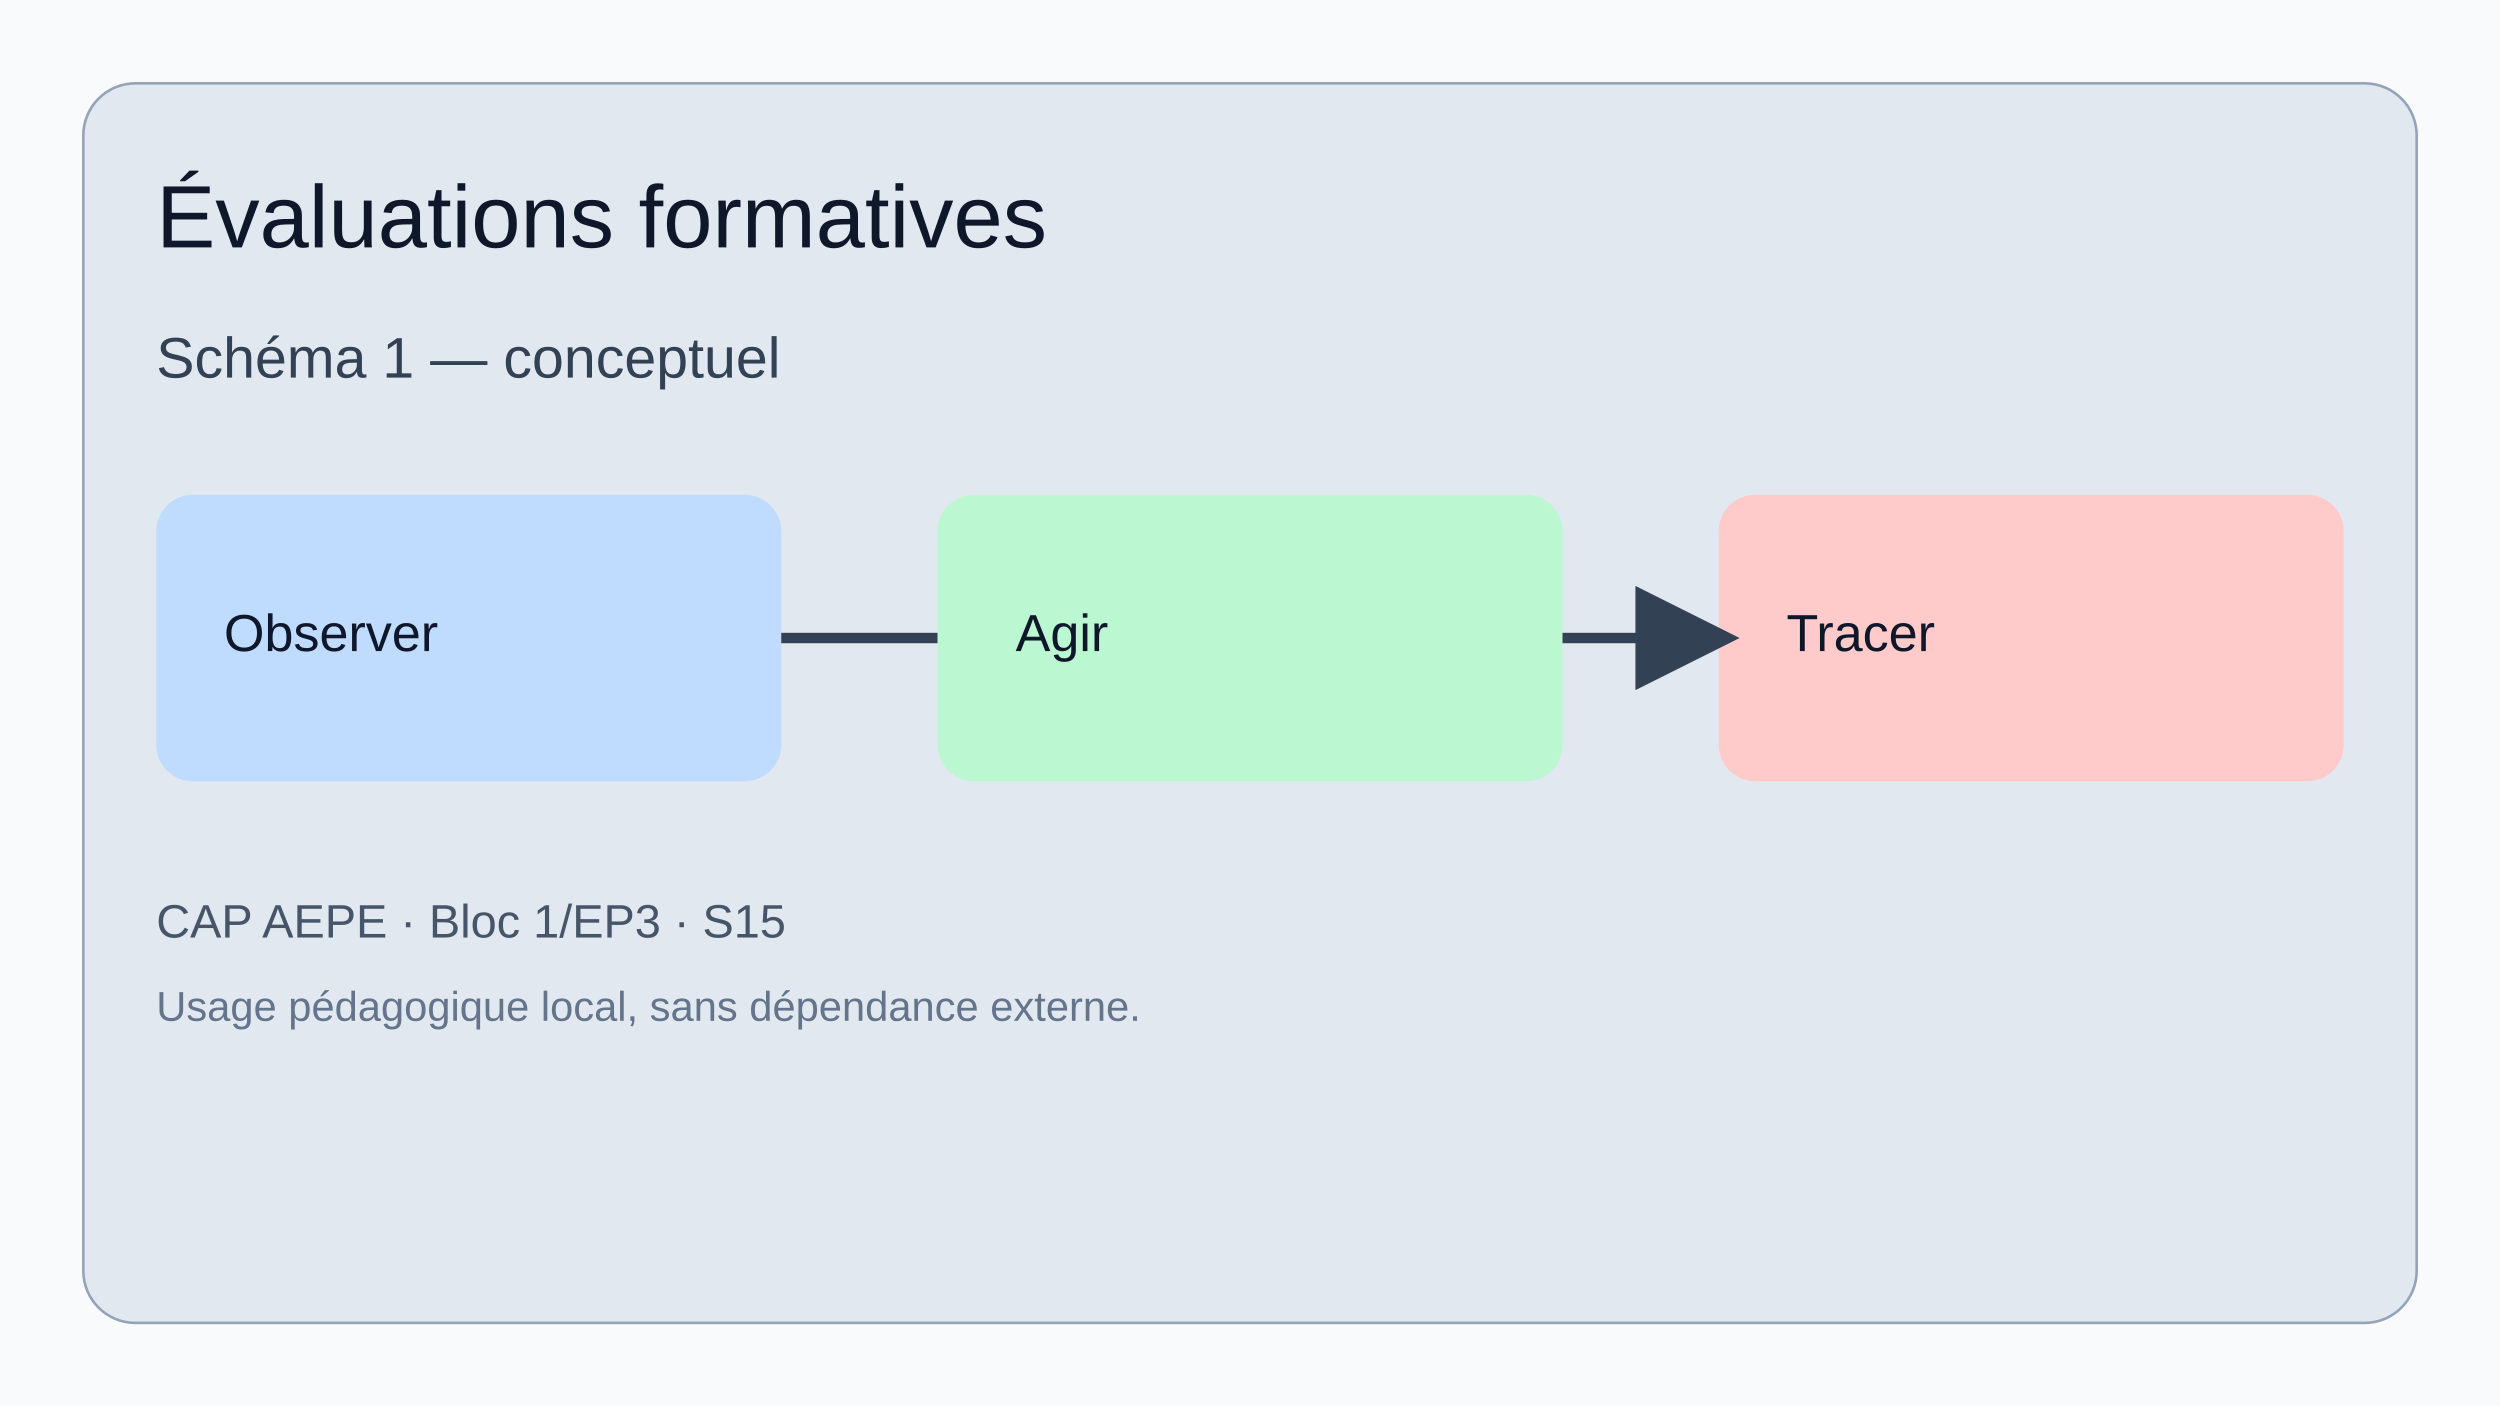
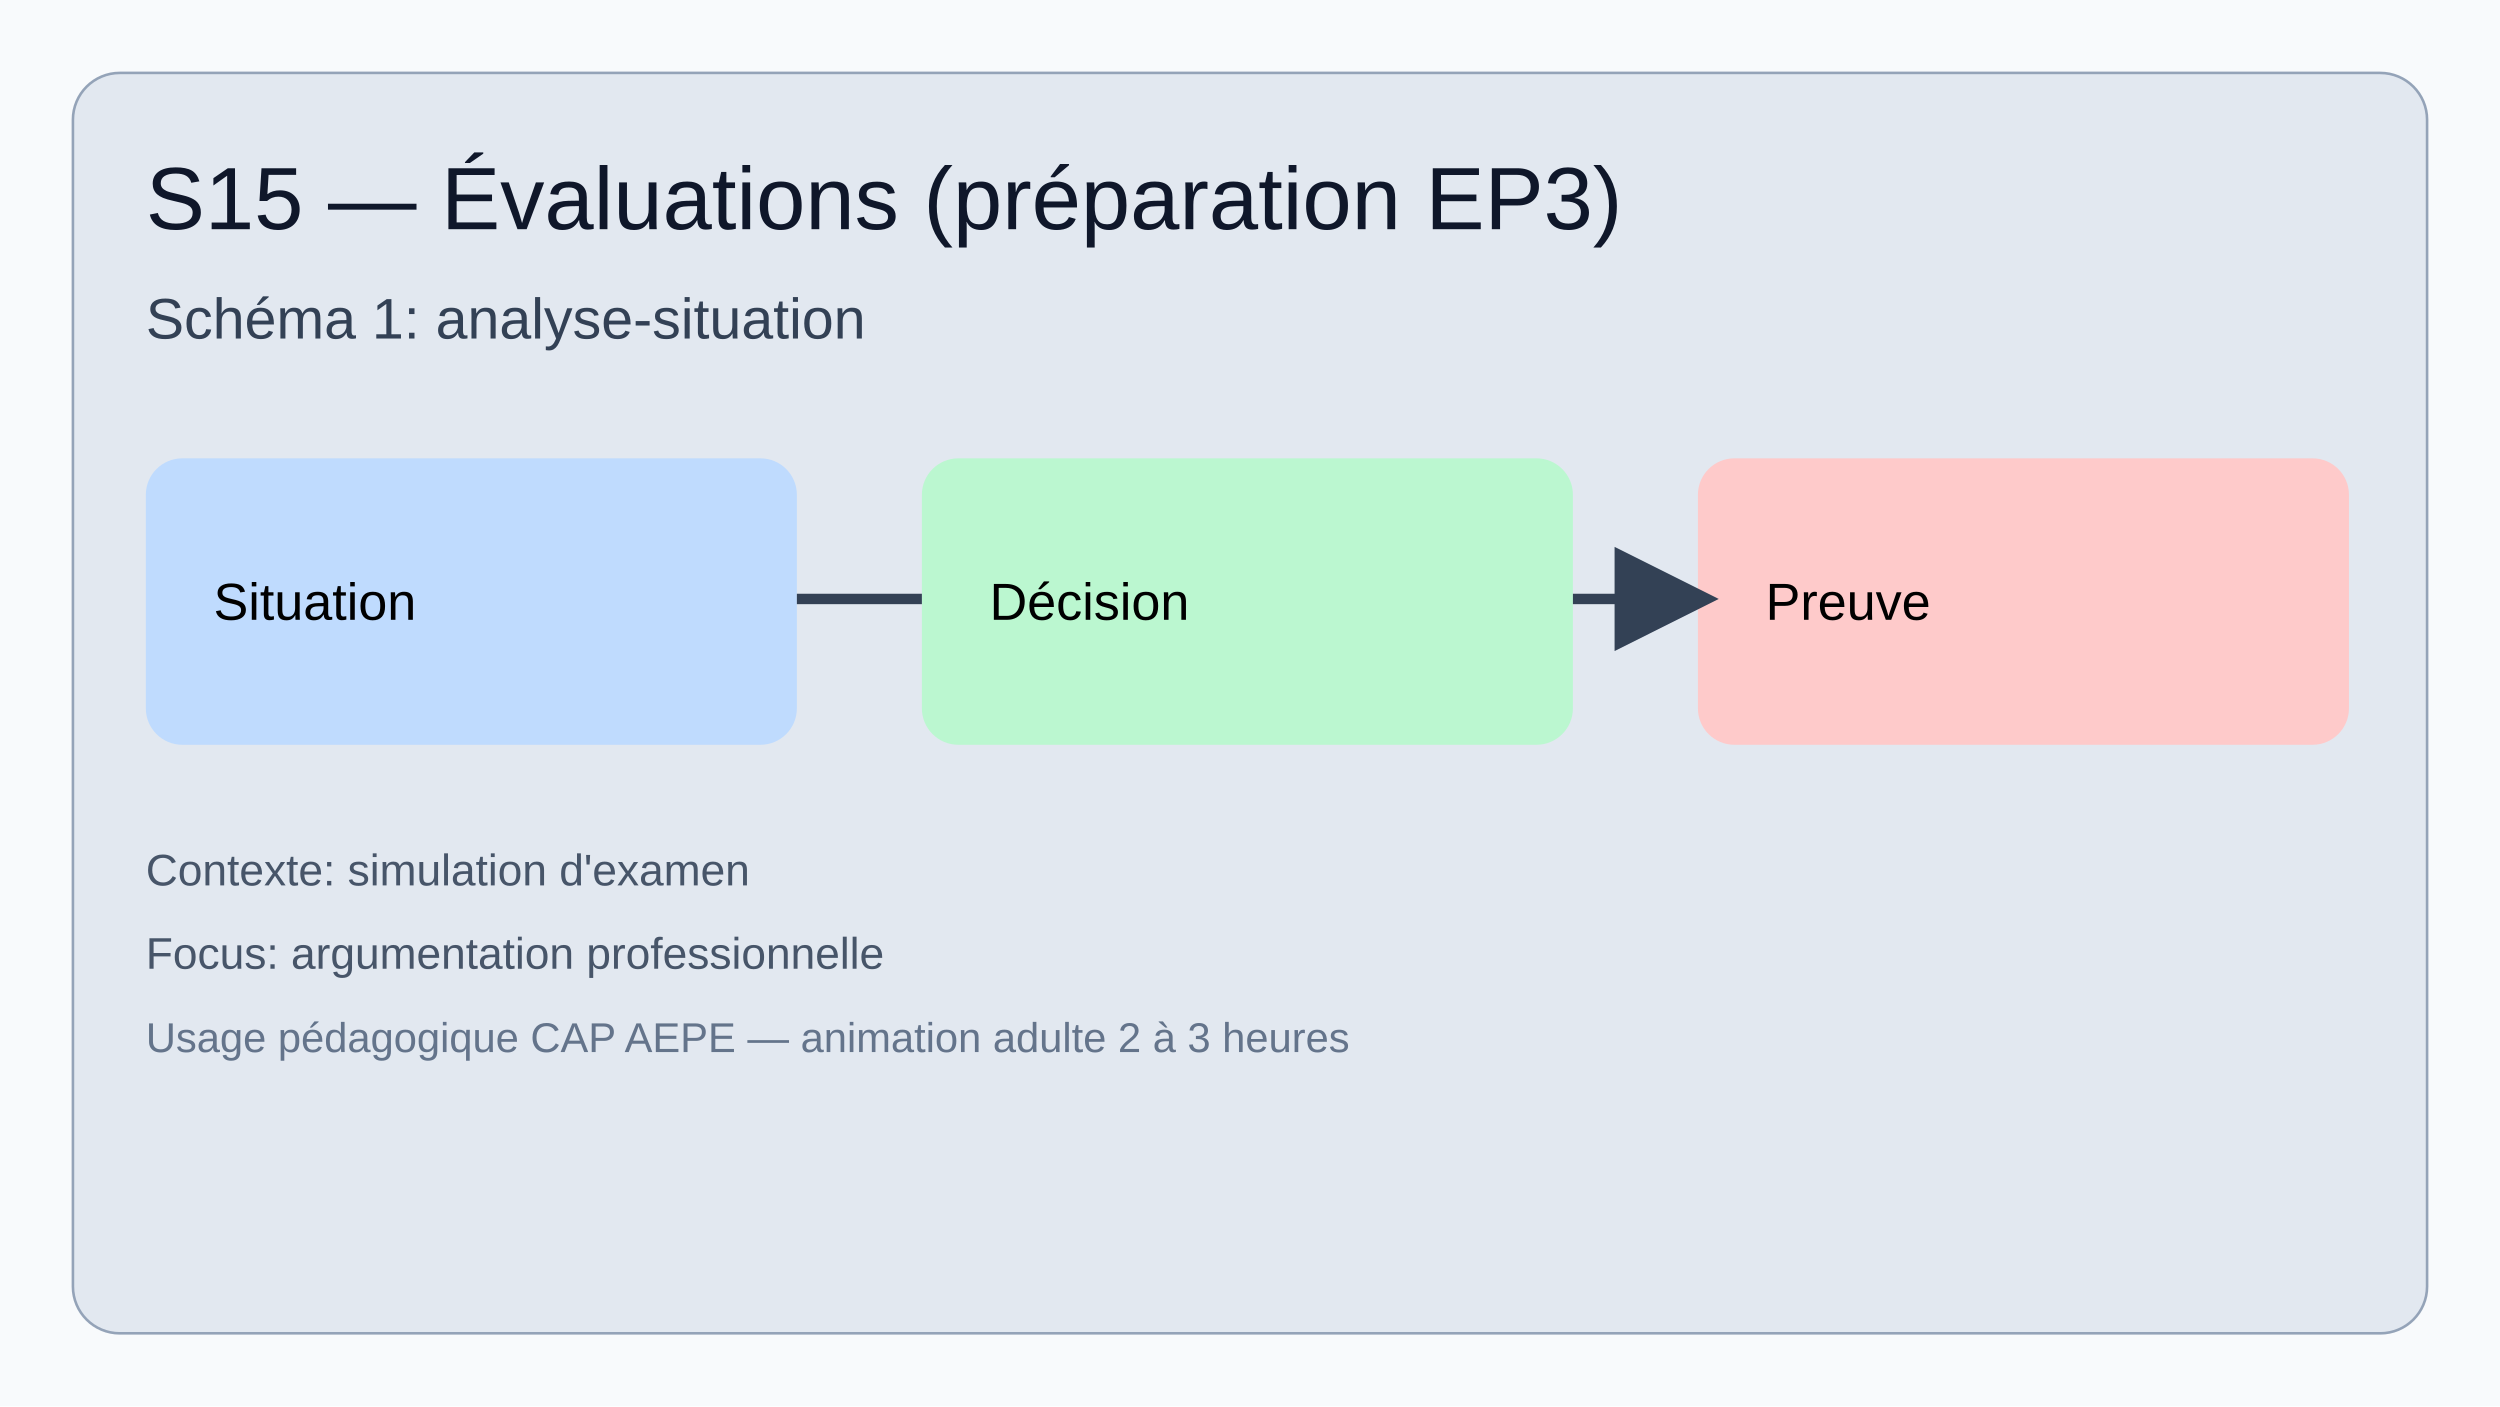
<svg xmlns="http://www.w3.org/2000/svg" viewBox="0 0 960 540">
  <rect width="960" height="540" fill="#f8fafc" />
-   <rect x="32" y="32" width="896" height="476" rx="20" fill="#e2e8f0" stroke="#94a3b8" />
-   <text x="60" y="95" font-size="34" font-family="Arial" fill="#0f172a">Évaluations formatives</text>
-   <text x="60" y="145" font-size="22" font-family="Arial" fill="#334155">Schéma 1 — conceptuel</text>
-   <rect x="60" y="190" width="240" height="110" rx="14" fill="#bfdbfe" />
-   <rect x="360" y="190" width="240" height="110" rx="14" fill="#bbf7d0" />
-   <rect x="660" y="190" width="240" height="110" rx="14" fill="#fecaca" />
-   <text x="86" y="250" font-size="20" font-family="Arial" fill="#0f172a">Observer</text>
-   <text x="390" y="250" font-size="20" font-family="Arial" fill="#0f172a">Agir</text>
-   <text x="686" y="250" font-size="20" font-family="Arial" fill="#0f172a">Tracer</text>
-   <path d="M300 245h60M600 245h60" stroke="#334155" stroke-width="4" marker-end="url(#arr)" />
+   <rect x="28" y="28" width="904" height="484" rx="18" fill="#e2e8f0" stroke="#94a3b8" />
+   <text x="56" y="88" font-family="Arial" font-size="34" fill="#0f172a">S15 — Évaluations (préparation EP3)</text>
+   <text x="56" y="130" font-family="Arial" font-size="22" fill="#334155">Schéma 1: analyse-situation</text>
+   <rect x="56" y="176" width="250" height="110" rx="14" fill="#bfdbfe" />
+   <text x="82" y="238" font-family="Arial" font-size="20">Situation</text>
+   <rect x="354" y="176" width="250" height="110" rx="14" fill="#bbf7d0" />
+   <text x="380" y="238" font-family="Arial" font-size="20">Décision</text>
+   <rect x="652" y="176" width="250" height="110" rx="14" fill="#fecaca" />
+   <text x="678" y="238" font-family="Arial" font-size="20">Preuve</text>
+   <path d="M306 230h48M604 230h48" stroke="#334155" stroke-width="4" marker-end="url(#arr)" />
  <defs>
    <marker id="arr" markerWidth="10" markerHeight="10" refX="8" refY="5" orient="auto">
      <polygon points="0,0 10,5 0,10" fill="#334155" />
    </marker>
  </defs>
-   <text x="60" y="360" font-size="18" font-family="Arial" fill="#475569">CAP AEPE · Bloc 1/EP3 · S15</text>
-   <text x="60" y="392" font-size="16" font-family="Arial" fill="#64748b">Usage pédagogique local, sans dépendance externe.</text>
+   <text x="56" y="340" font-family="Arial" font-size="17" fill="#475569">Contexte: simulation d'examen</text>
+   <text x="56" y="372" font-family="Arial" font-size="17" fill="#475569">Focus: argumentation professionnelle</text>
+   <text x="56" y="404" font-family="Arial" font-size="16" fill="#64748b">Usage pédagogique CAP AEPE — animation adulte 2 à 3 heures</text>
</svg>
